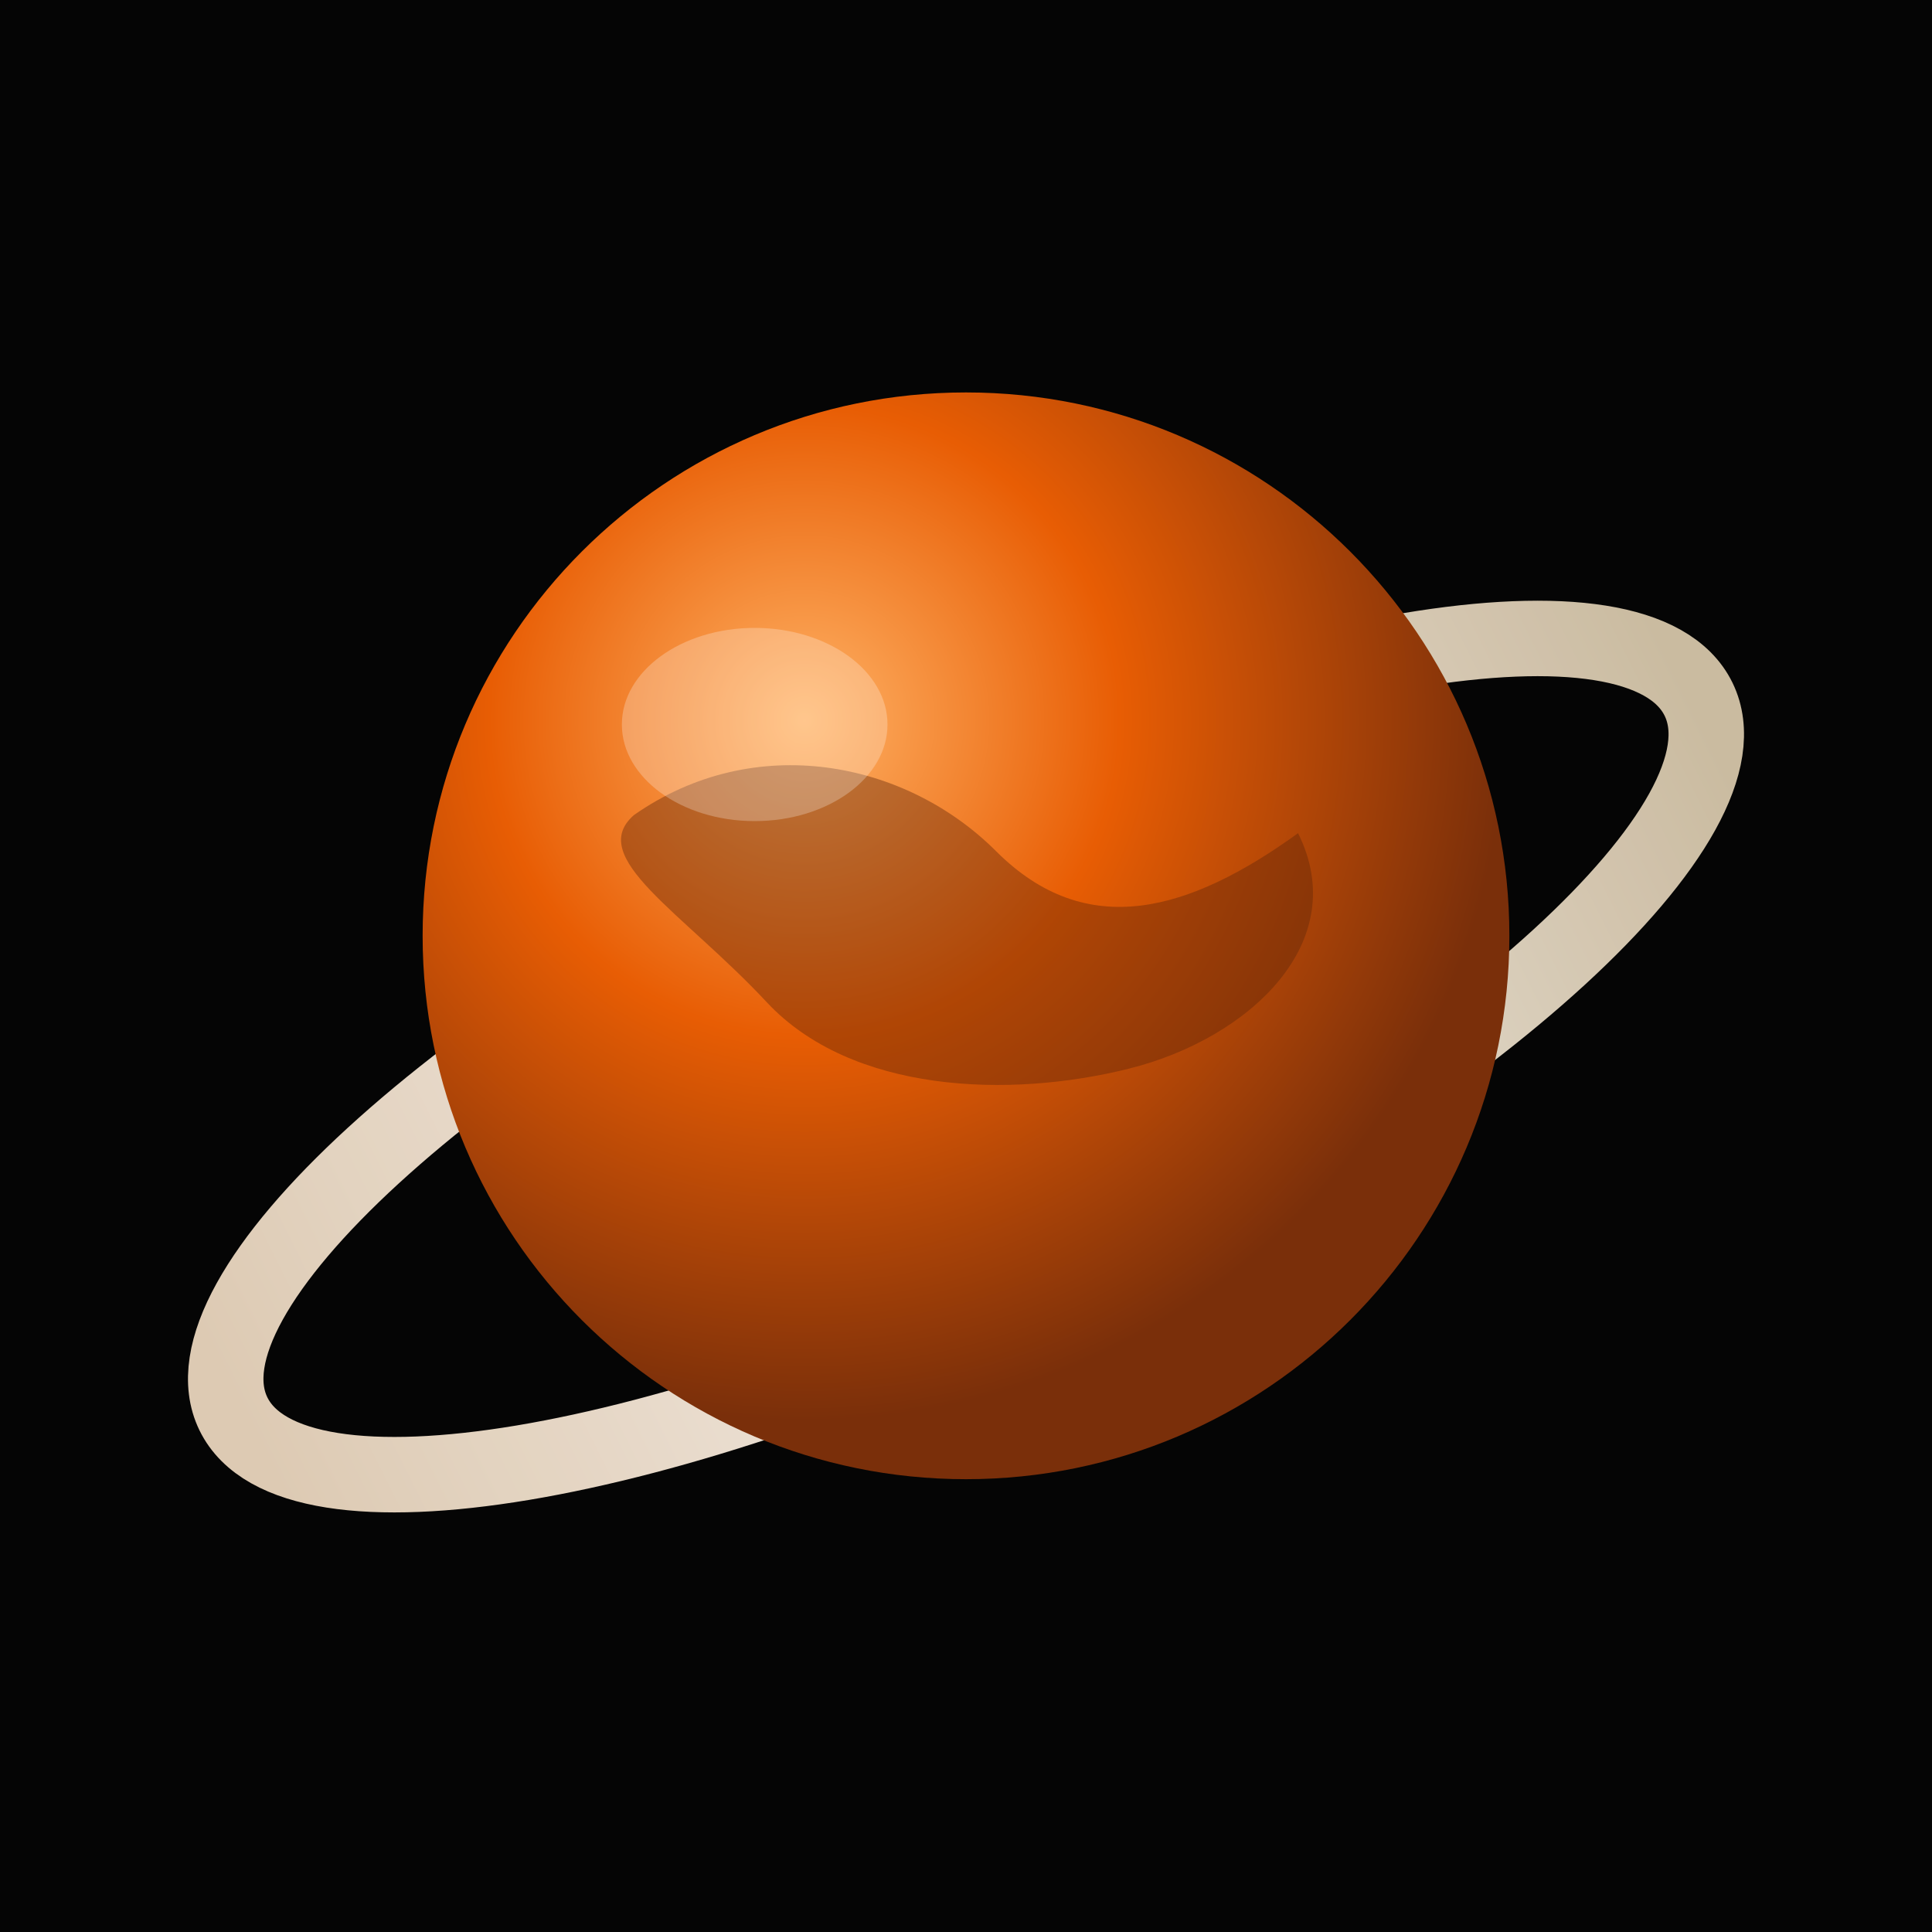
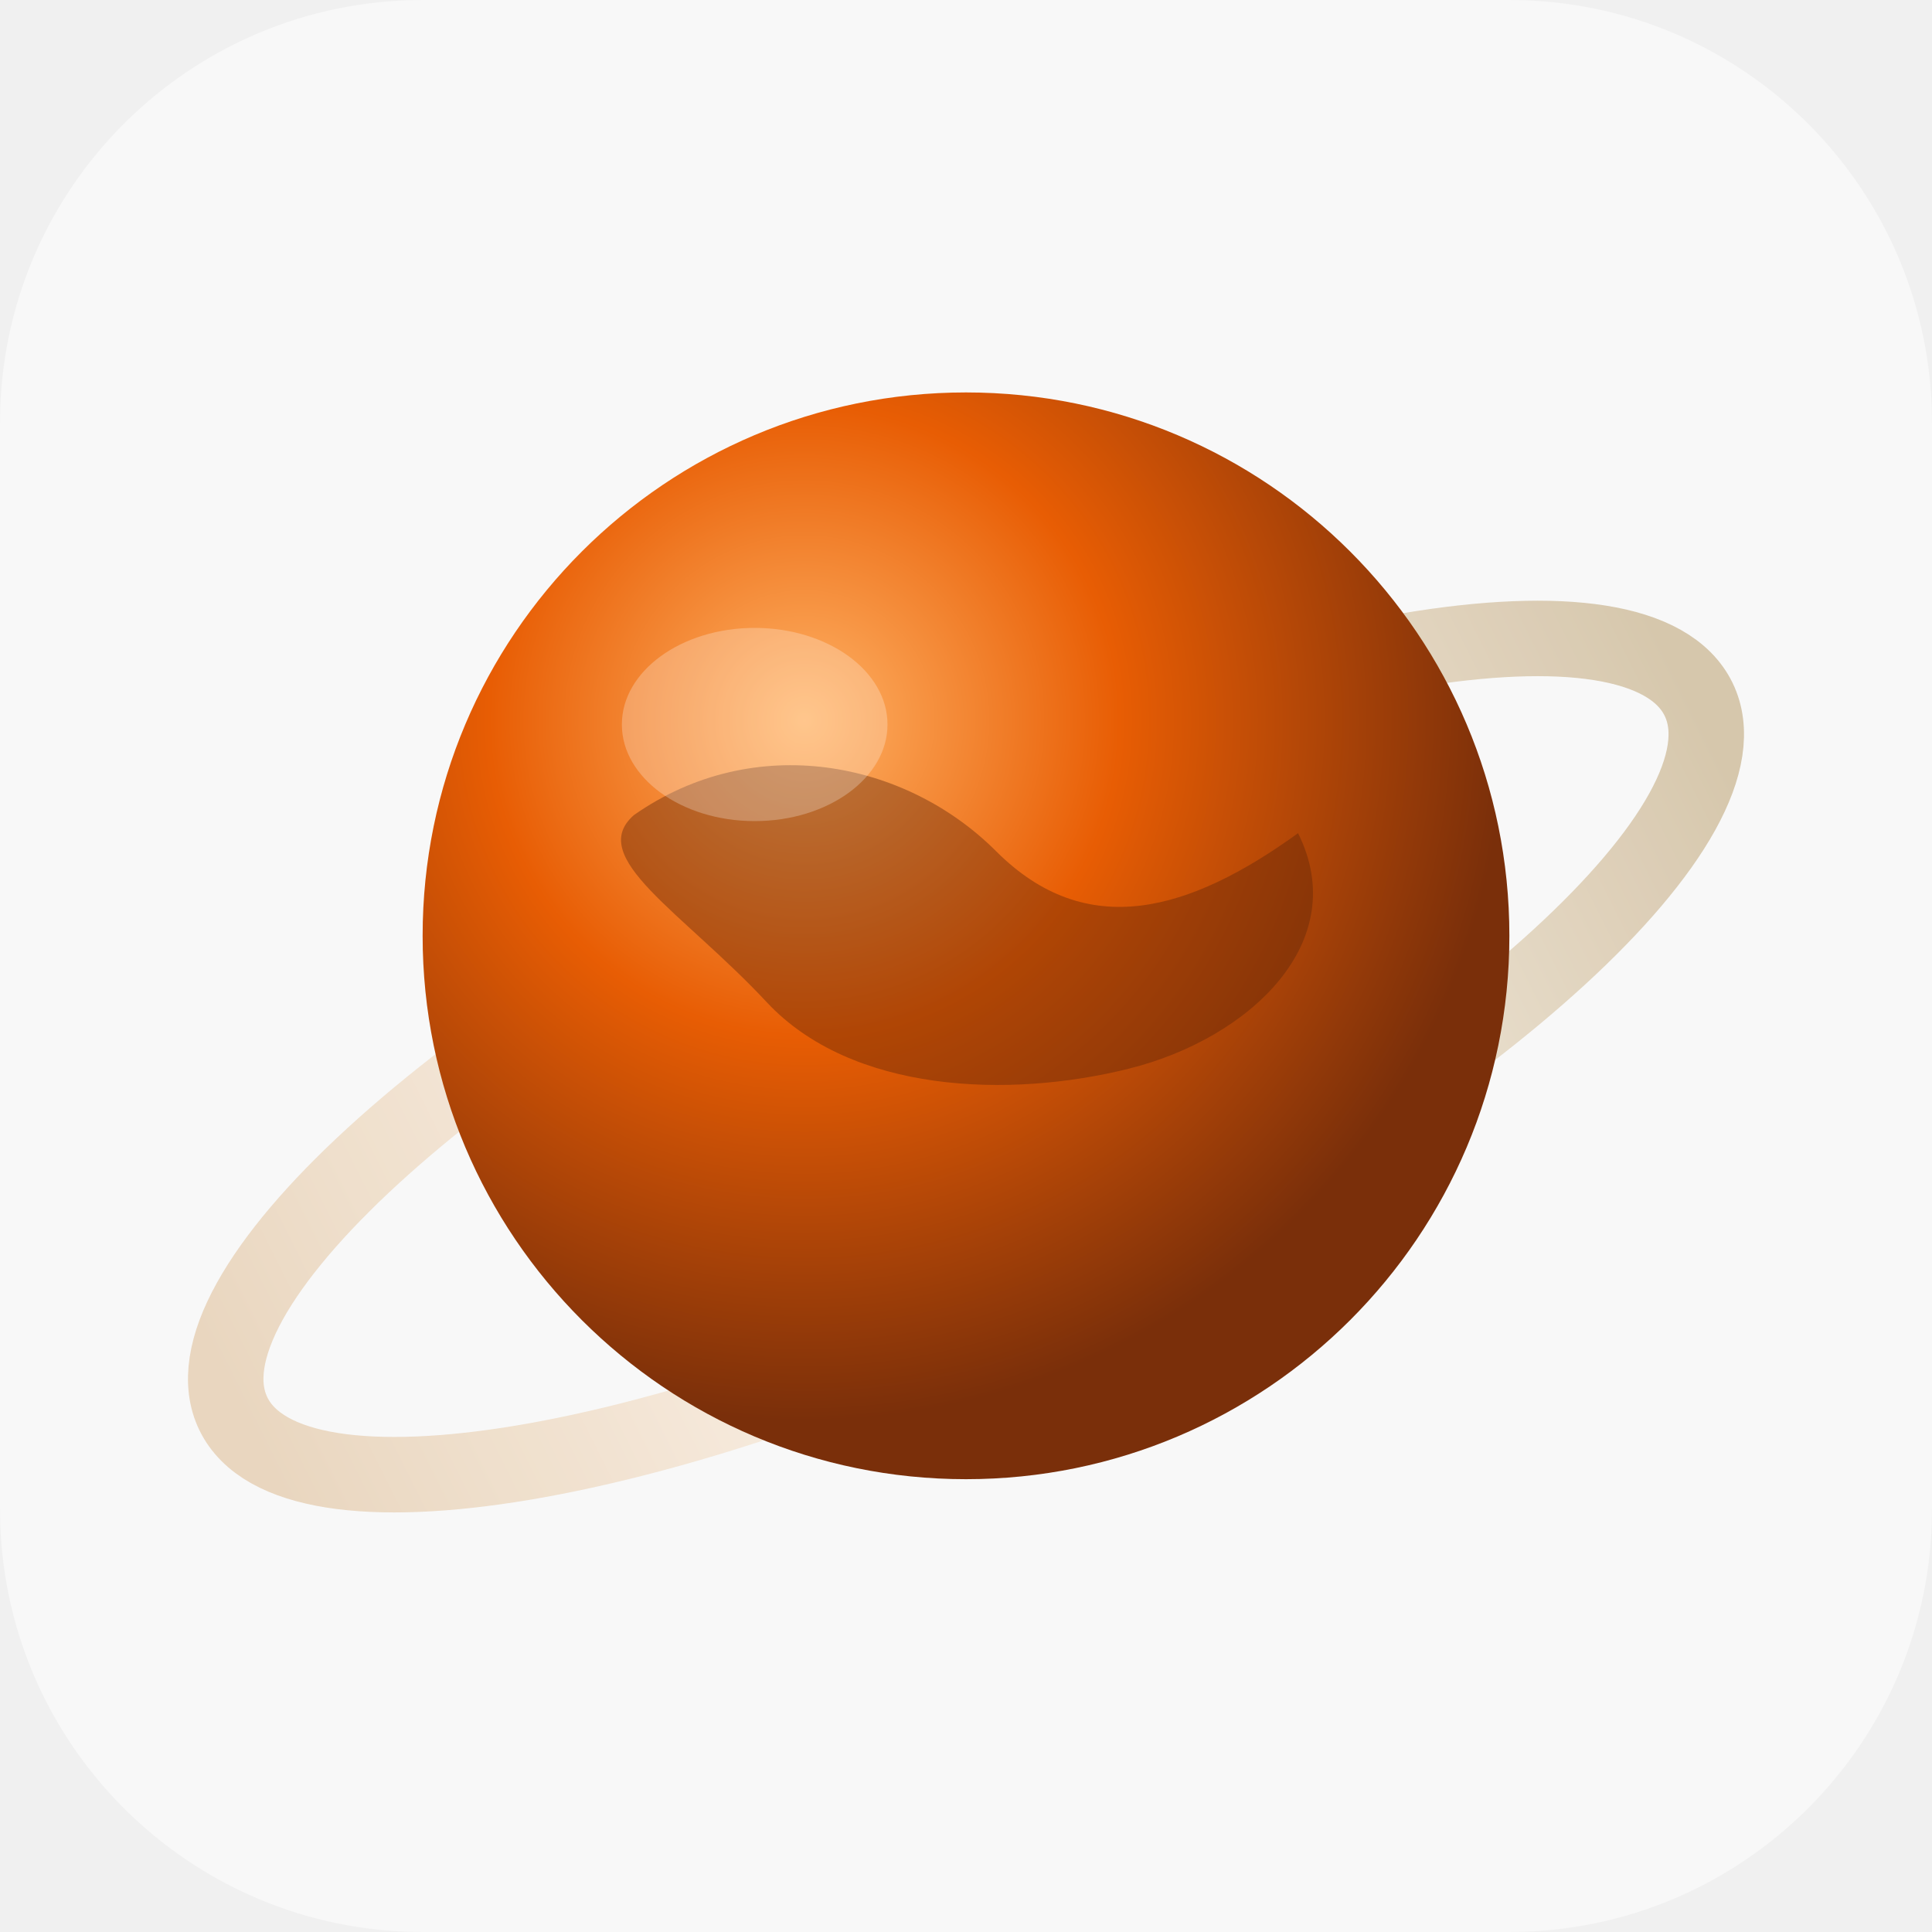
<svg xmlns="http://www.w3.org/2000/svg" viewBox="0 0 32 32" fill="none">
  <defs>
    <radialGradient id="planet" cx="35%" cy="30%" r="65%">
      <stop offset="0%" stop-color="#ffb366" />
      <stop offset="45%" stop-color="#e85d04" />
      <stop offset="100%" stop-color="#7a2f0a" />
    </radialGradient>
    <linearGradient id="ring" x1="0%" y1="50%" x2="100%" y2="50%">
      <stop offset="0%" stop-color="#e8d4bc" />
      <stop offset="50%" stop-color="#fff8f0" />
      <stop offset="100%" stop-color="#d4c4a8" />
    </linearGradient>
  </defs>
-   <rect width="32" height="32" fill="#050505" />
+   <rect width="32" height="32" rx="7" ry="7" fill="#ffffff" fill-opacity="0.5" />
  <ellipse cx="16" cy="17.5" rx="13.5" ry="4" stroke="url(#ring)" stroke-width="1.25" transform="rotate(-26 16 17.5)" opacity="0.95" />
  <circle cx="16" cy="15.5" r="9" fill="url(#planet)" />
  <path fill="#5c2408" opacity="0.4" d="M10.5 13.5c2-1.4 4.5-0.9 6 0.6s3.2 1 5-0.3c0.9 1.8-0.8 3.4-2.8 3.9s-4.6 0.4-6-1.1-3-2.4-2.2-3.1z" />
  <ellipse cx="12.5" cy="12" rx="2.2" ry="1.6" fill="#fff" opacity="0.25" />
</svg>
